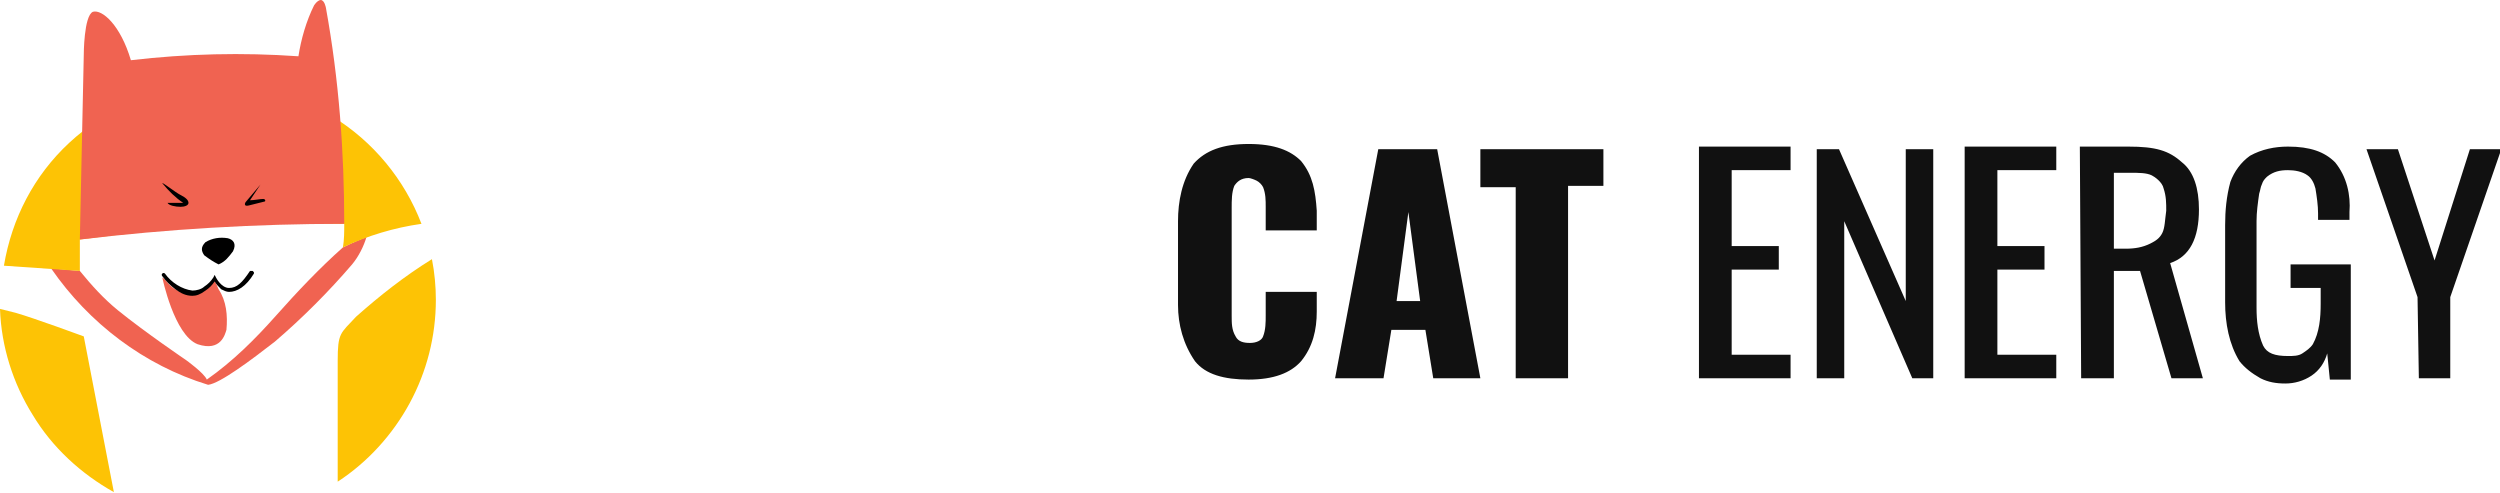
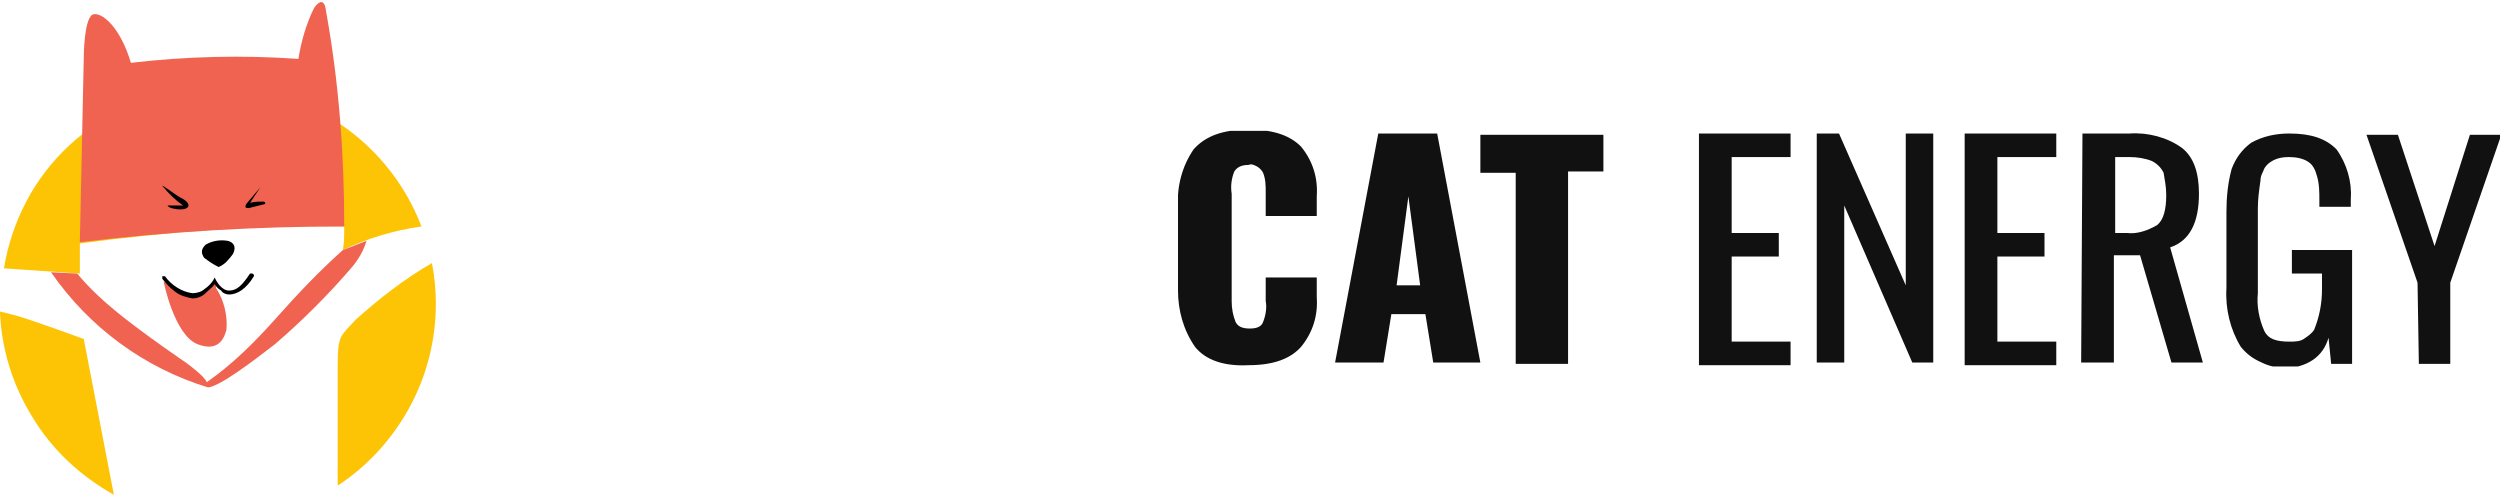
- <svg xmlns="http://www.w3.org/2000/svg" version="1.1" id="Layer_1" x="0" y="0" viewBox="-430 236.4 191 37.6" xml:space="preserve">
-   <style>.st0{fill:#f06351}.st1{fill:#fdc305}.st2{fill:#111}</style>
-   <path class="st0" d="M-403.8 255.3c-1.8 1.6-3.5 3.4-5.1 5.2-1.6 1.8-3.3 3.5-5.3 4.9-.2-.5-1.6-1.5-1.6-1.5s-3.1-2.1-5.2-3.8c-1.1-.9-2-1.9-2.9-3l-2.2-.2c2.9 4.2 7.1 7.4 12 8.9.9-.1 3.3-1.9 5.1-3.3 2.1-1.8 4.1-3.8 5.9-5.9.5-.6.9-1.4 1.1-2.1-1 .4-1.8.8-1.8.8z" />
-   <path class="st1" d="M-423.9 257.1v-2.4c6.7-.9 13.4-1.3 20.2-1.2 0 .6 0 1.2-.1 1.8 1.9-.9 3.9-1.5 6-1.8-1.3-3.4-3.7-6.3-6.8-8.2-3.1-1.9-6.8-2.7-10.4-2.4-3.6.4-7 1.9-9.7 4.4s-4.4 5.8-5 9.4l5.8.4zM-402.8 260.6c-1.2 1.3-1.4 1.2-1.4 3.4v9.2c2.3-1.5 4.2-3.6 5.5-6s2-5.1 2-7.9c0-1-.1-2.1-.3-3.1-2.1 1.3-4 2.8-5.8 4.4zM-423.6 262.1s-3.8-1.4-5.2-1.8l-1.2-.3c.1 2.9 1 5.7 2.5 8.1 1.5 2.5 3.7 4.5 6.2 5.9l-2.3-11.9z" />
-   <path class="st0" d="M-403.7 253.5c0-5.5-.4-11-1.4-16.5 0 0-.1-.6-.4-.6-.1 0-.3.1-.5.4-.6 1.2-1 2.6-1.2 3.9-4.3-.3-8.5-.2-12.8.3-.8-2.7-2.2-3.9-2.9-3.7-.7.3-.7 3.3-.7 3.3l-.3 14.1c6.7-.8 13.4-1.2 20.2-1.2z" />
-   <path d="M-417.6 250.4c0-.1 1 .7 1.4.9.4.2.6.4.6.6s-.3.3-.6.3c-.4 0-.9-.1-1-.3h1.2c-.6-.4-1.1-.9-1.6-1.5zM-410.1 250.5l-1.1 1.3c-.1.1-.2.4.2.3l1.2-.3c.1 0 .1-.2-.1-.2s-.7.1-1 .1l.8-1.2zM-413.3 256.6c.5-.2.8-.6 1.1-1 .3-.6 0-.9-.4-1-.6-.1-1.2 0-1.7.3-.4.4-.3.7-.1 1 .4.3.7.5 1.1.7z" />
-   <path class="st0" d="M-413.6 257.8c-.2.1-.4.4-.6.6-.3.2-.6.5-.9.5-.5.1-1-.1-1.5-.4-.2-.1-.4-.3-.5-.4s-.3-.4-.5-.5c0 0 .9 4.4 2.7 5.1 1.8.6 2.1-.8 2.2-1.1.1-1.1 0-2.2-.6-3.1-.2-.5-.3-.6-.3-.7z" />
-   <path d="M-415.3 259c-.5 0-.9-.2-1.3-.5s-.7-.6-1-1c0 0-.1-.1 0-.2s.2 0 .2 0c.5.7 1.3 1.2 2.1 1.3.3 0 .7-.1.9-.3.3-.2.5-.4.7-.7l.1-.2.1.2s.4.8 1 .8 1-.4 1.6-1.3h.2l.1.1v.1c-.6 1-1.3 1.4-1.9 1.4-.2 0-.4-.1-.6-.2-.2-.2-.4-.4-.5-.6-.2.3-.4.5-.7.7-.4.3-.7.4-1 .4z" />
-   <path class="st2" d="M-338.7 264c-.9-1.3-1.3-2.8-1.3-4.3v-6.4c0-1.5.3-3.1 1.2-4.4.9-1 2.2-1.5 4.2-1.5s3.2.5 4 1.3c.9 1.1 1.1 2.3 1.2 3.8v1.5h-3.9v-1.8c0-.5 0-1-.2-1.5-.1-.2-.3-.4-.5-.5s-.5-.2-.6-.2c-.6 0-.9.3-1.1.6-.2.5-.2 1.1-.2 1.7v8.2c0 .6 0 1.1.3 1.6.2.4.6.5 1.1.5s.9-.2 1-.5c.2-.5.2-1.1.2-1.6v-1.8h3.9v1.5c0 1.4-.3 2.7-1.2 3.8-.8.9-2.1 1.4-4 1.4s-3.3-.4-4.1-1.4zM-324.7 247.8h4.5l3.3 17.5h-3.6l-.6-3.7h-2.6l-.6 3.7h-3.7l3.3-17.5zm3.2 11.6l-.9-6.8-.9 6.8h1.8zM-314.2 250.7h-2.7v-2.9h9.4v2.8h-2.7v14.7h-4v-14.6zM-300.2 247.6h7v1.8h-4.5v5.8h3.6v1.8h-3.6v6.5h4.5v1.8h-7v-17.7zM-291.2 247.8h1.7l5.1 11.6v-11.6h2.1v17.5h-1.6l-5.2-12v12h-2.1v-17.5zM-279.9 247.6h7v1.8h-4.5v5.8h3.6v1.8h-3.6v6.5h4.5v1.8h-7v-17.7zM-271.1 247.6h3.7c2.1 0 3.1.3 4.1 1.2.9.7 1.3 2 1.3 3.6 0 2.2-.7 3.6-2.2 4.1l2.5 8.8h-2.4l-2.4-8.2h-2v8.2h-2.5l-.1-17.7zm3.5 7.8c.7 0 1.3-.1 1.9-.4.4-.2.7-.4.9-.8.2-.4.2-1 .3-1.7 0-.6 0-1.1-.2-1.7-.1-.5-.7-.9-.9-1-.4-.2-1-.2-1.7-.2h-1.2v5.8h.9zM-258.9 264c-.8-1.3-1.1-2.9-1.1-4.5v-5.9c0-1.1.1-2.2.4-3.3.3-.8.8-1.5 1.5-2 .9-.5 1.9-.7 2.9-.7 1.7 0 2.8.4 3.6 1.2.9 1.1 1.2 2.5 1.1 3.8v.6h-2.4v-.5c0-.6-.1-1.3-.2-1.9-.1-.4-.3-.8-.6-1-.4-.3-1-.4-1.5-.4-.6 0-1.1.1-1.6.5-.2.2-.3.3-.4.6-.1.2-.1.4-.2.7-.1.7-.2 1.4-.2 2.1v6.6c0 1 .1 2 .5 2.9.3.6.9.8 1.9.8.4 0 .8 0 1.1-.2.3-.2.6-.4.8-.7.5-.9.6-2 .6-3.1v-1.2h-2.3v-1.8h4.6v8.8h-1.6l-.2-2c-.2.7-.6 1.3-1.2 1.7-.6.4-1.3.6-2 .6s-1.3-.1-1.9-.4c-.7-.4-1.2-.8-1.6-1.3zM-245.3 259.1l-3.9-11.3h2.4l2.8 8.5 2.7-8.5h2.4l-3.9 11.3v6.2h-2.4l-.1-6.2z" />
+ <svg xmlns="http://www.w3.org/2000/svg" xmlns:xlink="http://www.w3.org/1999/xlink" viewBox="-384 262 191 38">
+   <defs>
+     <path id="a" d="M-384 262.2h33.3v37.6H-384z" />
+   </defs>
+   <clipPath id="b">
+     <use xlink:href="#a" overflow="visible" />
+   </clipPath>
+   <g clip-path="url(#b)">
+     <path fill="#FDC305" d="M-377.9 282.9v-2.3c6.7-.9 13.4-1.4 20.2-1.3 0 .6 0 1.2-.1 1.8 1.9-.9 3.9-1.5 6-1.8-1.3-3.4-3.7-6.3-6.8-8.2-3.1-1.9-6.8-2.7-10.4-2.4-3.6.4-7 1.9-9.7 4.4-2.7 2.5-4.4 5.8-5 9.4l5.8.4zM-356.8 286.4c-1.2 1.3-1.4 1.2-1.4 3.5v9.2c2.3-1.5 4.2-3.6 5.5-6 1.3-2.4 2-5.1 2-7.9 0-1-.1-2.1-.3-3.1-2.1 1.2-4 2.7-5.8 4.3zM-377.6 287.9s-3.8-1.4-5.2-1.8l-1.2-.3c.1 2.9 1 5.7 2.5 8.1 1.5 2.5 3.7 4.5 6.2 5.9l-2.3-11.9z" />
+     <path fill="#F06351" d="M-357.7 279.3c0-5.5-.4-11-1.4-16.5 0 0-.1-1.3-.9-.2-.6 1.2-1 2.6-1.2 3.9-4.3-.3-8.5-.2-12.8.3-.8-2.7-2.2-3.9-2.9-3.7-.7.3-.7 3.3-.7 3.3l-.3 14.1c6.7-.8 13.4-1.2 20.2-1.2z" />
+     <path d="M-371.6 276.2c0-.1 1 .7 1.4.9.4.2.6.4.6.6 0 .2-.3.3-.6.3-.4 0-.9-.1-1-.3h1.2c-.6-.4-1.1-.9-1.6-1.5zM-364.1 276.3l-1.1 1.3c0 .1-.2.3.2.3l1.2-.3c.1 0 .1-.2-.1-.2s-.7 0-1 .1l.8-1.2s.1-.1 0 0zM-367.3 282.4c.5-.2.8-.6 1.1-1 .3-.6 0-.9-.4-1-.6-.1-1.2 0-1.7.3-.4.4-.3.7-.1 1 .4.3.7.5 1.1.7z" />
+     <path fill="#F06351" d="M-367.6 283.6c-.1.2-.3.4-.5.6-.3.2-.6.4-1 .4-.5 0-1-.1-1.5-.4-.2-.1-.4-.3-.5-.4-.1-.1-.2-.2-.4-.3 0 0 .8 4.1 2.6 4.8s2.1-.8 2.2-1.1c.1-1.1-.2-2.3-.8-3.2 0-.4 0-.2-.1-.4z" />
+     <path d="M-369.3 284.8c-.5-.1-.9-.2-1.3-.5s-.7-.6-1-1v-.1-.1h.2c.5.7 1.3 1.2 2.1 1.3.3 0 .7-.1.9-.3.3-.2.5-.4.7-.7l.1-.2.1.2s.4.8 1 .8 1-.4 1.6-1.3h.2l.1.1v.1c-.6 1-1.3 1.4-1.9 1.4-.2 0-.5-.1-.6-.3-.2-.1-.4-.3-.5-.5-.2.3-.5.5-.7.7-.3.3-.7.4-1 .4z" />
+     <path fill="#F06351" d="M-357.8 281.1c-1.8 1.6-3.5 3.4-5.1 5.2-1.6 1.8-3.3 3.5-5.3 4.9-.2-.5-1.6-1.5-1.6-1.5s-3.1-2.1-5.2-3.8c-1.1-.9-2.2-1.9-3.1-3l-2-.1c2.9 4.2 7.1 7.3 12 8.8.9-.1 3.3-1.9 5.1-3.3 2.1-1.8 4.1-3.8 5.9-5.9.5-.6.9-1.3 1.1-2-1 .4-1.8.7-1.8.7z" />
+   </g>
+   <g>
+     <defs>
+       <path id="c" d="M-294 272h101v18h-101z" />
+     </defs>
+     <clipPath id="d">
+       <use xlink:href="#c" overflow="visible" />
+     </clipPath>
+     <g clip-path="url(#d)" fill="#111">
+       <path d="M-292.7 288.5c-.9-1.3-1.3-2.8-1.3-4.3v-6.4c-.1-1.5.3-3.1 1.2-4.4.9-1 2.2-1.5 4.2-1.5s3.2.5 4 1.3c.9 1.1 1.3 2.4 1.2 3.8v1.5h-3.9v-1.8c0-.5 0-1-.2-1.5-.1-.2-.3-.4-.5-.5-.2-.1-.4-.2-.6-.1-.6 0-.9.2-1.1.5-.2.5-.3 1.1-.2 1.7v8.2c0 .6.1 1.1.3 1.6.2.4.6.5 1.1.5.6 0 .9-.2 1-.5.2-.5.3-1.1.2-1.6v-1.8h3.9v1.5c.1 1.4-.3 2.7-1.2 3.8-.8.9-2.1 1.4-4 1.4-1.9.1-3.3-.4-4.1-1.4zM-278.7 272.2h4.5l3.3 17.5h-3.6l-.6-3.7h-2.6l-.6 3.7h-3.7l3.3-17.5zm3.2 11.6l-.9-6.8-.9 6.8h1.8zM-268.2 275.2h-2.7v-2.9h9.4v2.8h-2.7v14.7h-4v-14.6zM-254.2 272.2h7v1.8h-4.5v5.8h3.6v1.8h-3.6v6.5h4.5v1.8h-7v-17.7zM-245.2 272.2h1.7l5.1 11.6v-11.6h2.1v17.5h-1.6l-5.2-12v12h-2.1v-17.5zM-233.9 272.2h7v1.8h-4.5v5.8h3.6v1.8h-3.6v6.5h4.5v1.8h-7v-17.7zM-224.9 272.2h3.6c1.4-.1 2.9.3 4 1.1.9.7 1.3 1.9 1.3 3.5 0 2.2-.7 3.6-2.2 4.1l2.5 8.8h-2.4l-2.4-8.2h-2v8.2h-2.5l.1-17.5zm3.4 7.6c.8.1 1.6-.2 2.3-.6.5-.4.7-1.2.7-2.3 0-.6-.1-1.1-.2-1.7-.2-.4-.5-.7-.9-.9-.5-.2-1.1-.3-1.7-.3h-1.1v5.8h.9zM-212.8 288.5c-.8-1.3-1.2-2.9-1.1-4.5v-5.8c0-1.1.1-2.2.4-3.3.3-.8.8-1.5 1.5-2 .9-.5 1.9-.7 2.9-.7 1.7 0 2.8.4 3.6 1.2.8 1.1 1.2 2.5 1.1 3.8v.6h-2.4v-.5c0-.6 0-1.3-.2-1.9-.1-.4-.3-.8-.6-1-.4-.3-1-.4-1.5-.4-.6 0-1.1.1-1.6.5-.2.2-.3.3-.4.6-.1.2-.2.4-.2.7-.1.7-.2 1.4-.2 2.1v6.5c-.1 1 .1 2 .5 2.9.3.6.9.8 1.9.8.4 0 .8 0 1.1-.2.3-.2.6-.4.8-.7.4-1 .6-2 .6-3.1v-1.2h-2.3v-1.8h4.6v8.7h-1.6l-.2-2c-.2.7-.6 1.3-1.2 1.7s-1.3.6-2 .6-1.3-.1-1.9-.4c-.7-.3-1.2-.7-1.6-1.2zM-199.3 283.6l-3.9-11.3h2.4l2.8 8.5 2.7-8.5h2.4l-3.9 11.3v6.2h-2.4l-.1-6.2z" />
+     </g>
+   </g>
</svg>
